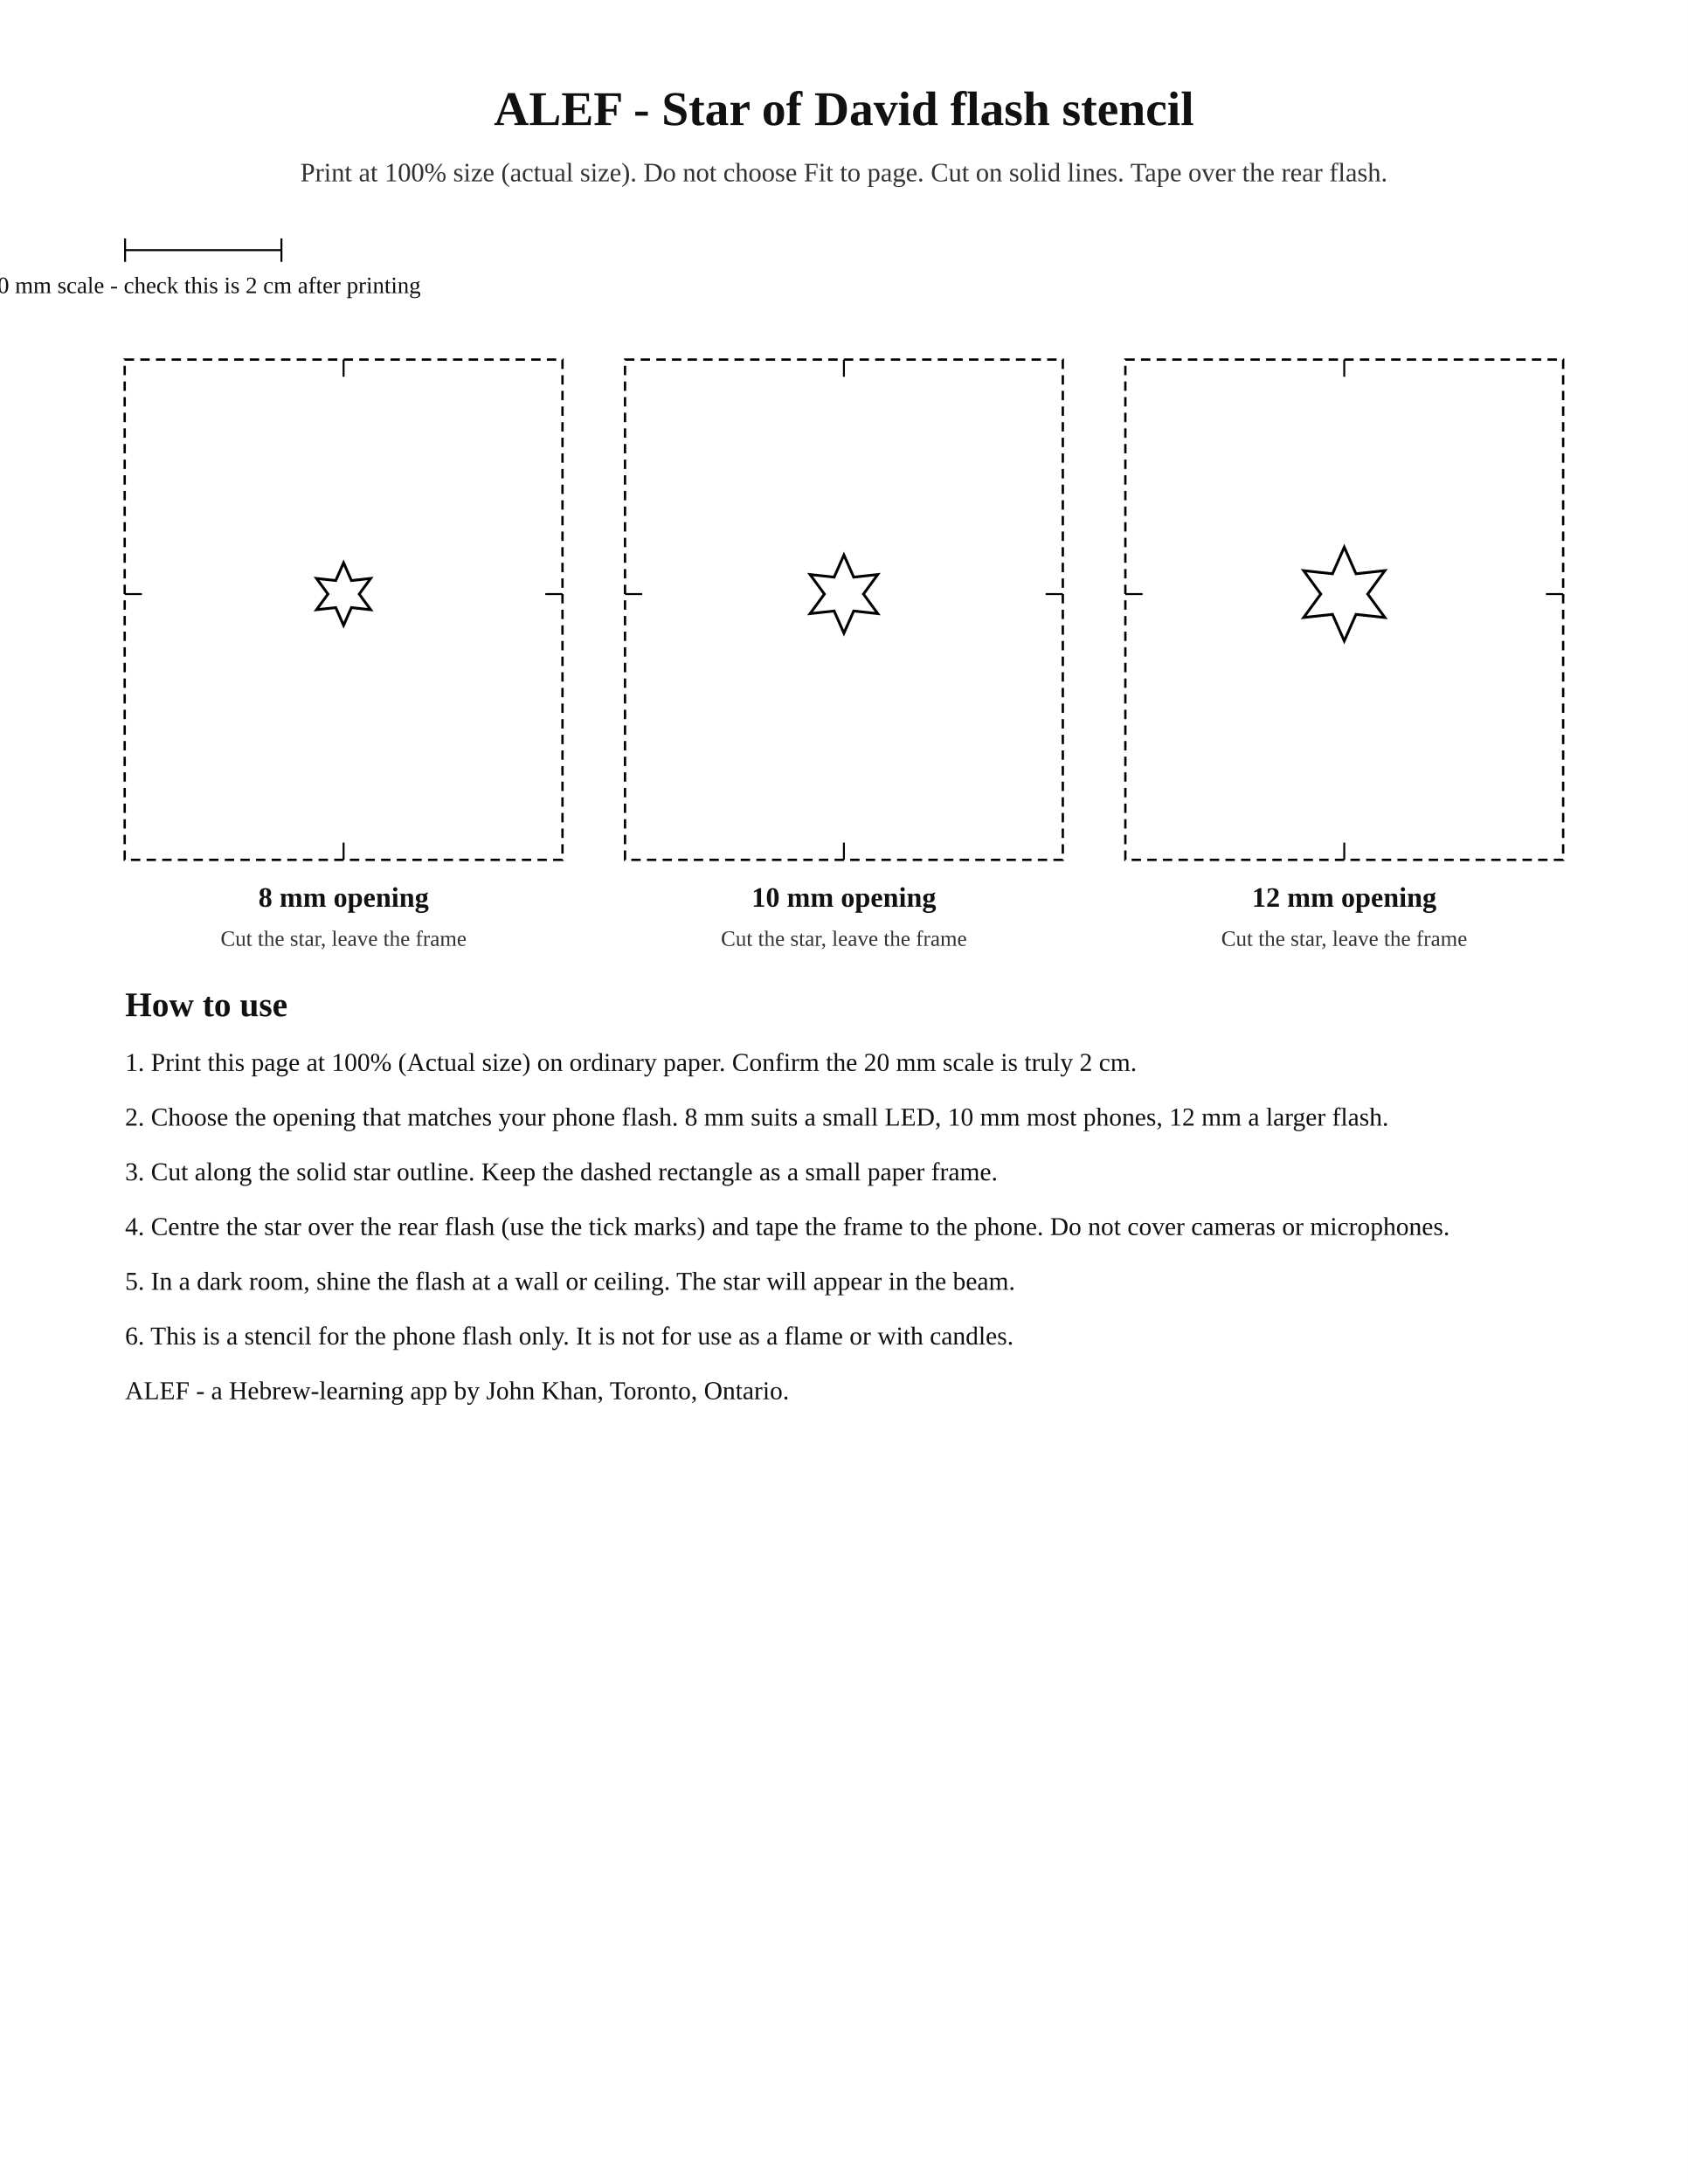
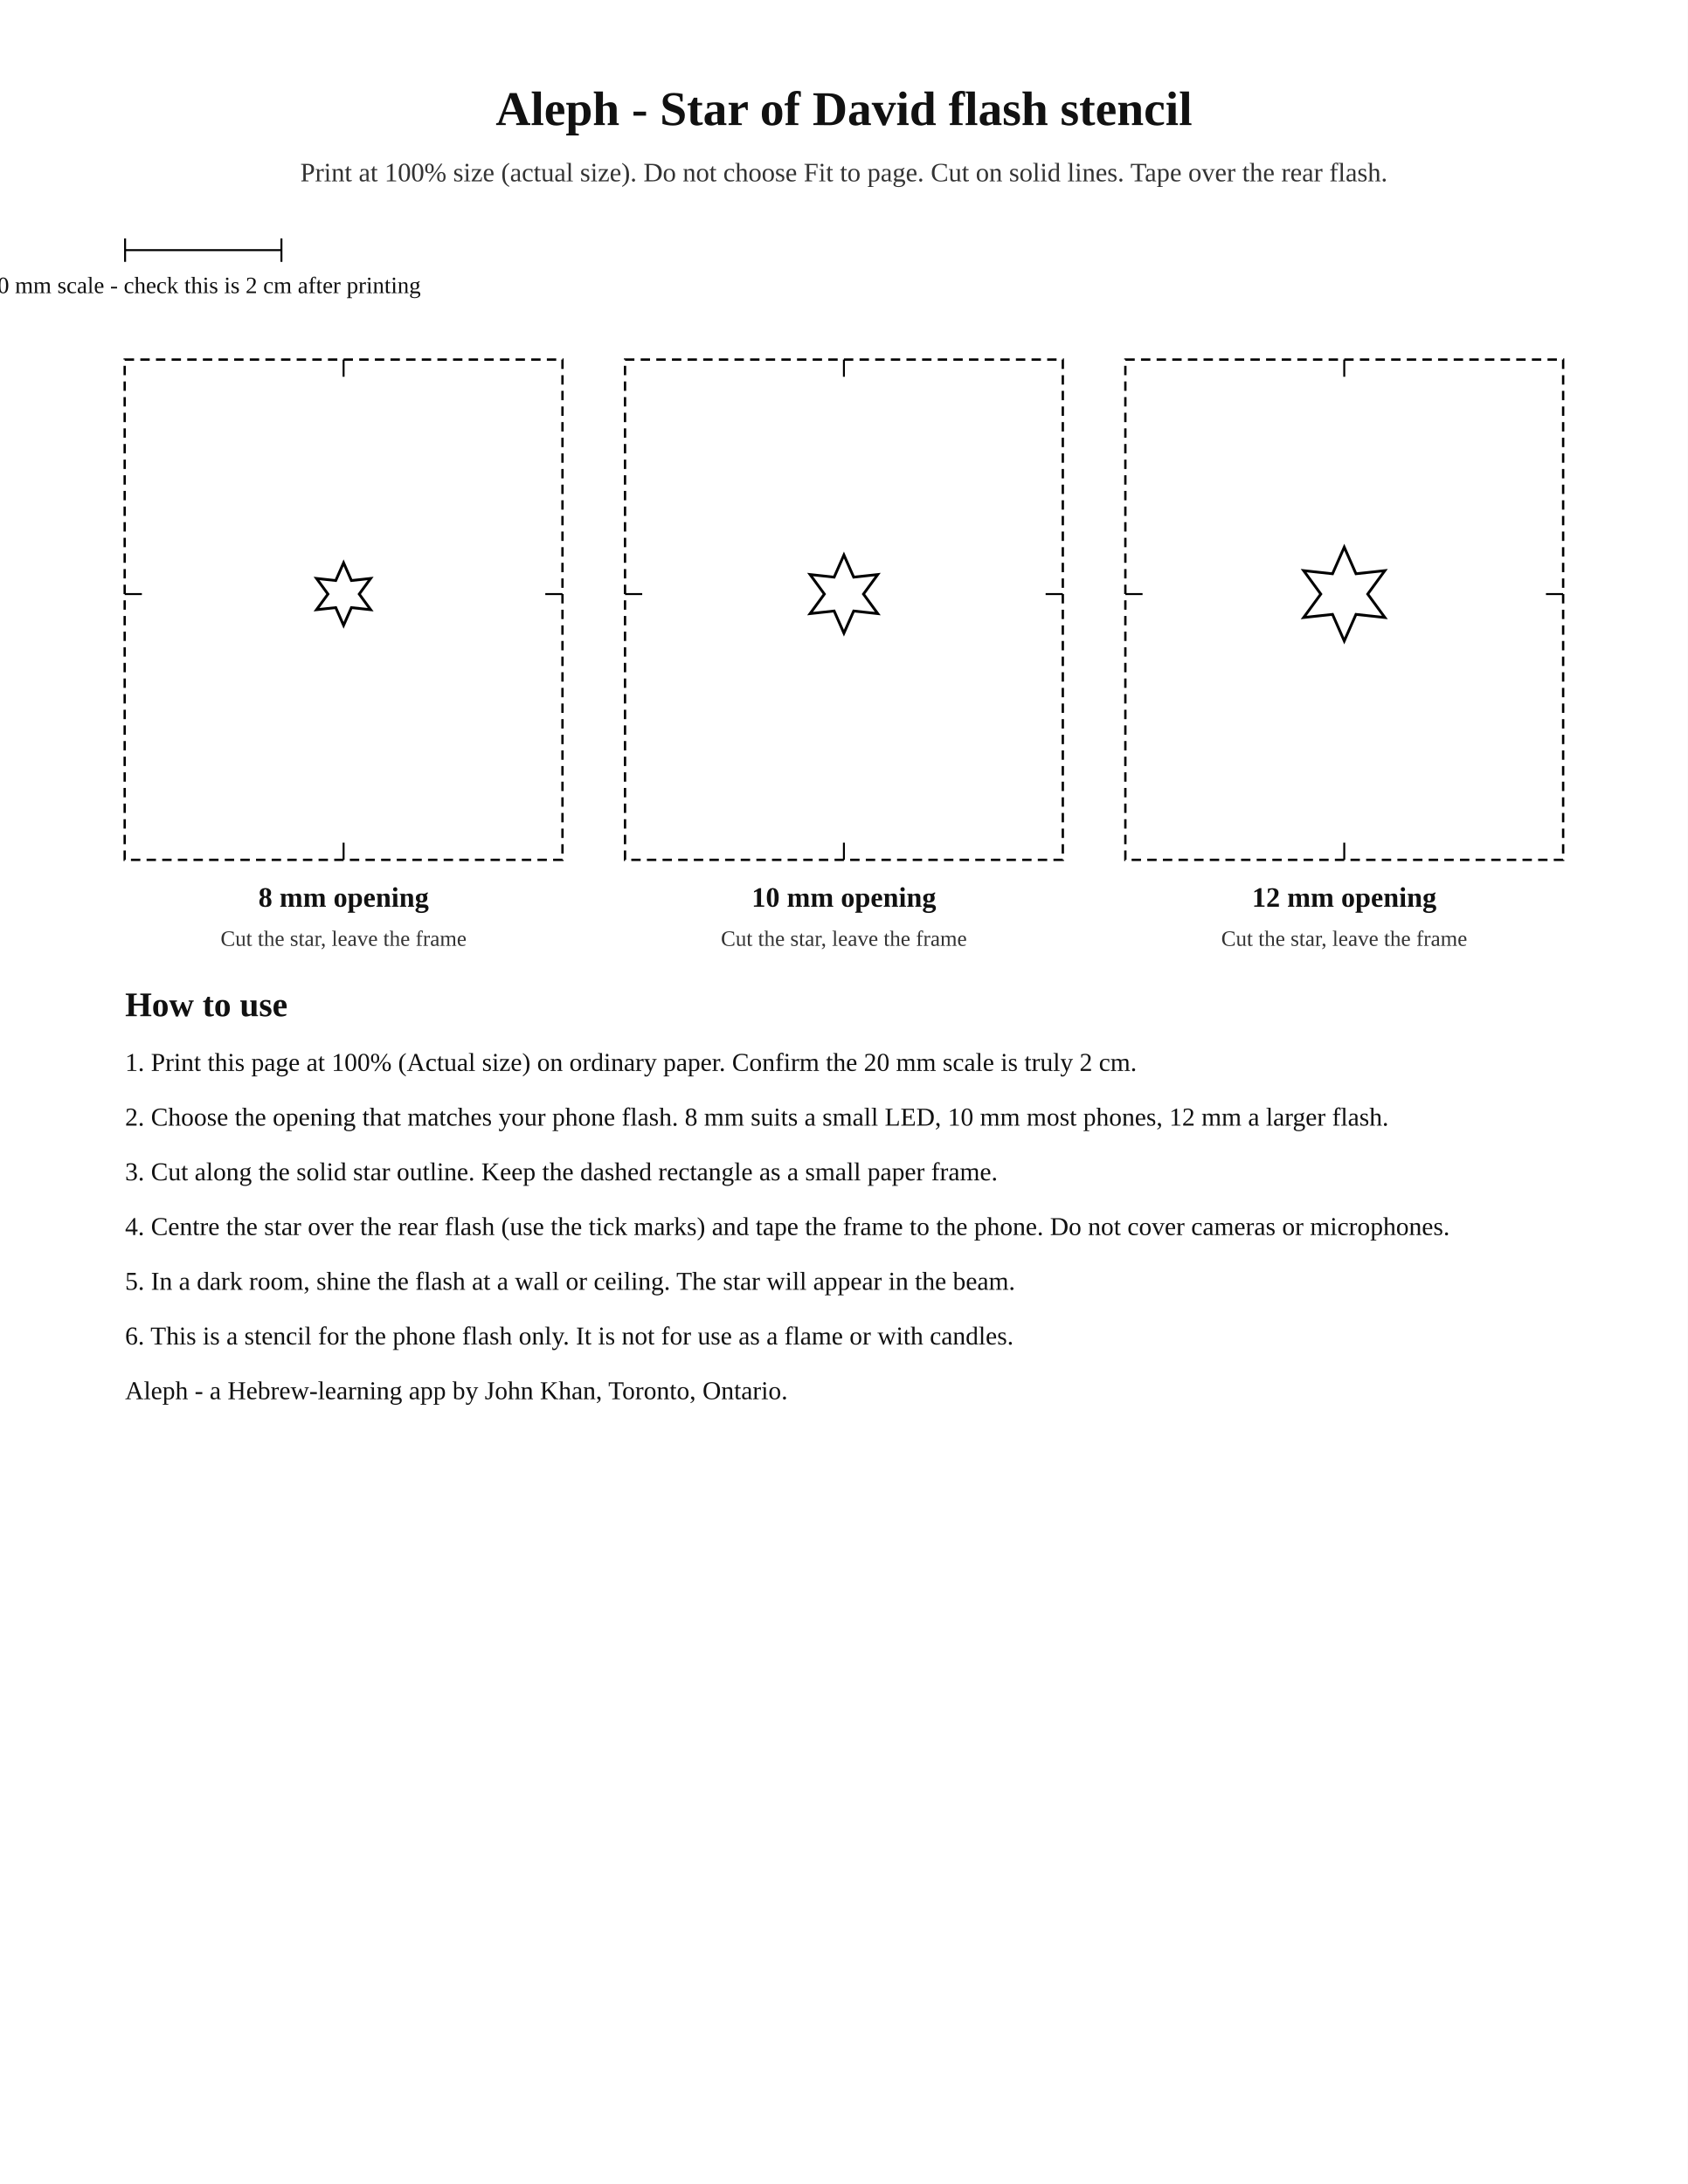
<svg xmlns="http://www.w3.org/2000/svg" viewBox="0 0 215.9 279.4" width="215.9mm" height="279.4mm">
  <style>
    text { font-family: Georgia, "Times New Roman", serif; fill: #111; }
    .muted { fill: #333; }
    .cut { fill: none; stroke: #000; stroke-width: 0.35; stroke-linejoin: miter; }
    .frame { fill: none; stroke: #000; stroke-width: 0.3; stroke-dasharray: 1.2 0.8; }
    .guide { fill: none; stroke: #000; stroke-width: 0.25; }
    .rule { stroke: #000; stroke-width: 0.25; }
  </style>
  <rect x="0" y="0" width="215.9" height="279.4" fill="#fff" />
-   <text x="107.95" y="16" text-anchor="middle" font-size="6.2" font-weight="700">ALEF - Star of David flash stencil</text>
+   <text x="107.95" y="16" text-anchor="middle" font-size="6.2" font-weight="700">Aleph - Star of David flash stencil</text>
  <text x="107.95" y="23.2" text-anchor="middle" font-size="3.4" class="muted">Print at 100% size (actual size). Do not choose Fit to page. Cut on solid lines. Tape over the rear flash.</text>
  <line class="rule" x1="16" y1="32" x2="36" y2="32" />
  <line class="rule" x1="16" y1="30.5" x2="16" y2="33.5" />
  <line class="rule" x1="36" y1="30.5" x2="36" y2="33.5" />
  <text x="26" y="37.5" text-anchor="middle" font-size="3">20 mm scale - check this is 2 cm after printing</text>
  <rect class="frame" x="15.95" y="46.00" width="56" height="64" />
  <line class="guide" x1="43.95" y1="46.00" x2="43.95" y2="48.20" />
  <line class="guide" x1="43.95" y1="107.80" x2="43.95" y2="110.00" />
  <line class="guide" x1="15.95" y1="76.00" x2="18.15" y2="76.00" />
  <line class="guide" x1="69.75" y1="76.00" x2="71.95" y2="76.00" />
  <path class="cut" d="M43.950,72.000L44.950,74.268L47.414,74.000L45.950,76.000L47.414,78.000L44.950,77.732L43.950,80.000L42.950,77.732L40.486,78.000L41.950,76.000L40.486,74.000L42.950,74.268Z" />
  <text x="43.95" y="116.00" text-anchor="middle" font-size="3.6" font-weight="700">8 mm opening</text>
  <text x="43.95" y="121.00" text-anchor="middle" font-size="2.8" class="muted">Cut the star, leave the frame</text>
  <rect class="frame" x="79.95" y="46.00" width="56" height="64" />
  <line class="guide" x1="107.95" y1="46.00" x2="107.95" y2="48.20" />
  <line class="guide" x1="107.95" y1="107.80" x2="107.95" y2="110.00" />
  <line class="guide" x1="79.95" y1="76.00" x2="82.15" y2="76.00" />
  <line class="guide" x1="133.75" y1="76.00" x2="135.95" y2="76.00" />
  <path class="cut" d="M107.950,71.000L109.200,73.835L112.280,73.500L110.450,76.000L112.280,78.500L109.200,78.165L107.950,81.000L106.700,78.165L103.620,78.500L105.450,76.000L103.620,73.500L106.700,73.835Z" />
  <text x="107.95" y="116.00" text-anchor="middle" font-size="3.6" font-weight="700">10 mm opening</text>
  <text x="107.95" y="121.00" text-anchor="middle" font-size="2.8" class="muted">Cut the star, leave the frame</text>
  <rect class="frame" x="143.95" y="46.00" width="56" height="64" />
  <line class="guide" x1="171.95" y1="46.00" x2="171.95" y2="48.20" />
  <line class="guide" x1="171.95" y1="107.80" x2="171.95" y2="110.00" />
  <line class="guide" x1="143.95" y1="76.00" x2="146.15" y2="76.00" />
  <line class="guide" x1="197.75" y1="76.00" x2="199.95" y2="76.00" />
  <path class="cut" d="M171.950,70.000L173.450,73.402L177.146,73.000L174.950,76.000L177.146,79.000L173.450,78.598L171.950,82.000L170.450,78.598L166.754,79.000L168.950,76.000L166.754,73.000L170.450,73.402Z" />
  <text x="171.95" y="116.00" text-anchor="middle" font-size="3.6" font-weight="700">12 mm opening</text>
  <text x="171.95" y="121.00" text-anchor="middle" font-size="2.8" class="muted">Cut the star, leave the frame</text>
  <text x="16" y="130.00" font-size="4.4" font-weight="700">How to use</text>
  <text x="16" y="137.00" font-size="3.3" font-weight="400">1. Print this page at 100% (Actual size) on ordinary paper. Confirm the 20 mm scale is truly 2 cm.</text>
  <text x="16" y="144.00" font-size="3.3" font-weight="400">2. Choose the opening that matches your phone flash. 8 mm suits a small LED, 10 mm most phones, 12 mm a larger flash.</text>
  <text x="16" y="151.00" font-size="3.3" font-weight="400">3. Cut along the solid star outline. Keep the dashed rectangle as a small paper frame.</text>
  <text x="16" y="158.00" font-size="3.3" font-weight="400">4. Centre the star over the rear flash (use the tick marks) and tape the frame to the phone. Do not cover cameras or microphones.</text>
  <text x="16" y="165.00" font-size="3.3" font-weight="400">5. In a dark room, shine the flash at a wall or ceiling. The star will appear in the beam.</text>
  <text x="16" y="172.00" font-size="3.3" font-weight="400">6. This is a stencil for the phone flash only. It is not for use as a flame or with candles.</text>
-   <text x="16" y="179.00" font-size="3.3" font-weight="400">ALEF - a Hebrew-learning app by John Khan, Toronto, Ontario.</text>
+   <text x="16" y="179.00" font-size="3.3" font-weight="400">Aleph - a Hebrew-learning app by John Khan, Toronto, Ontario.</text>
</svg>
